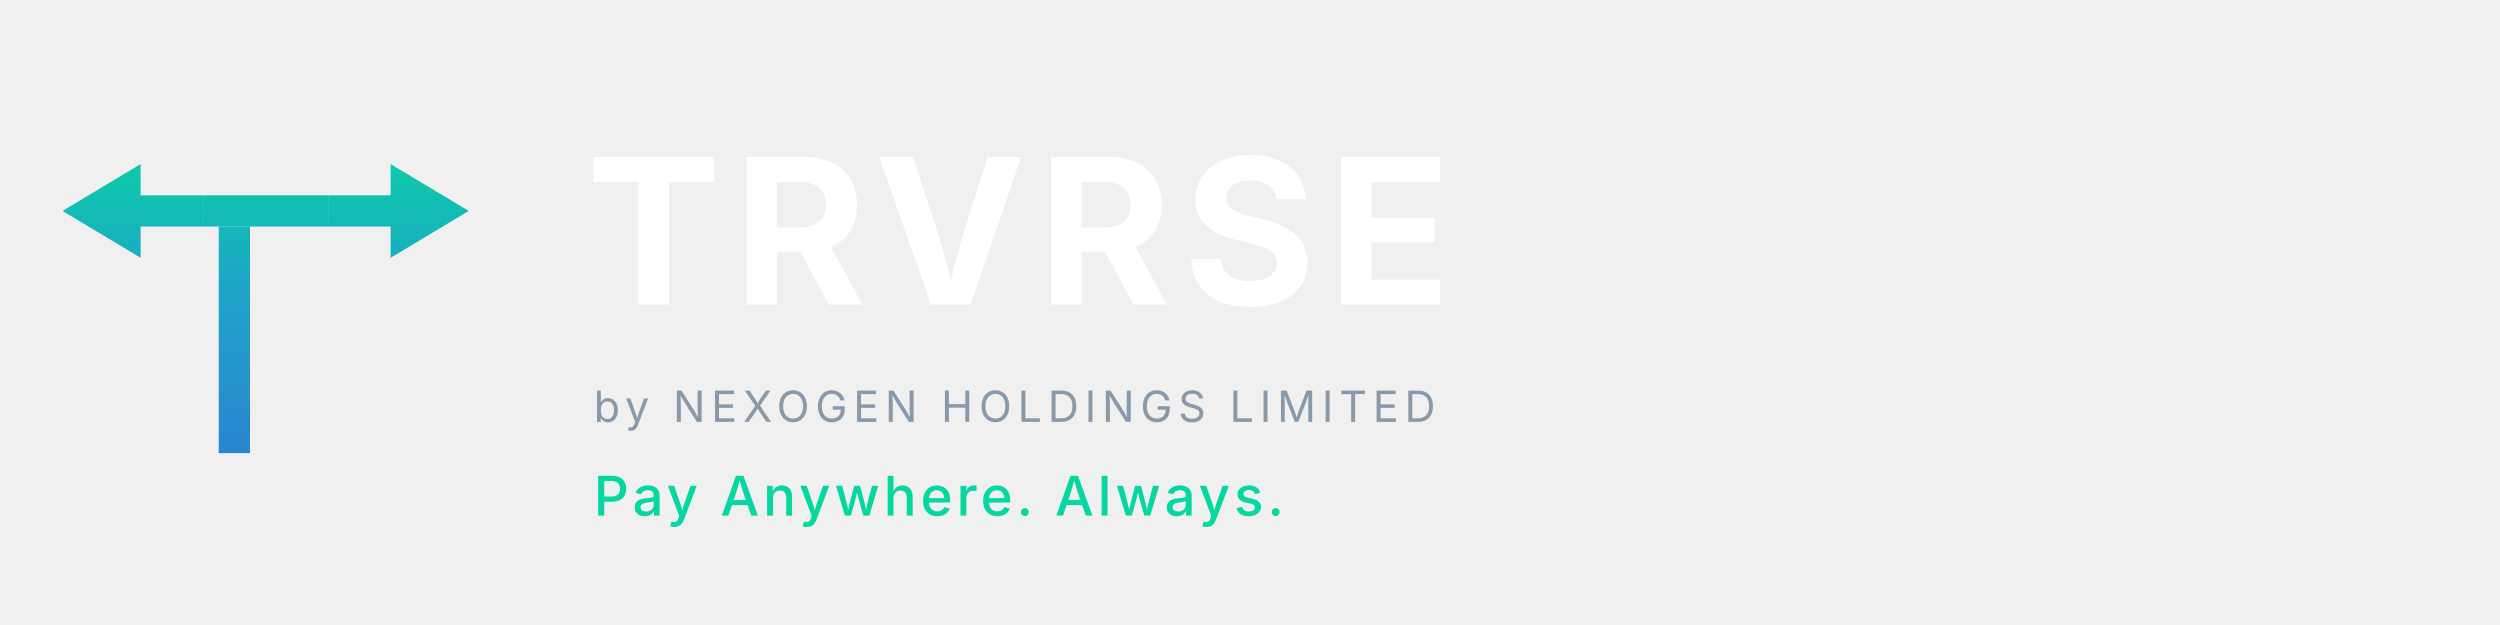
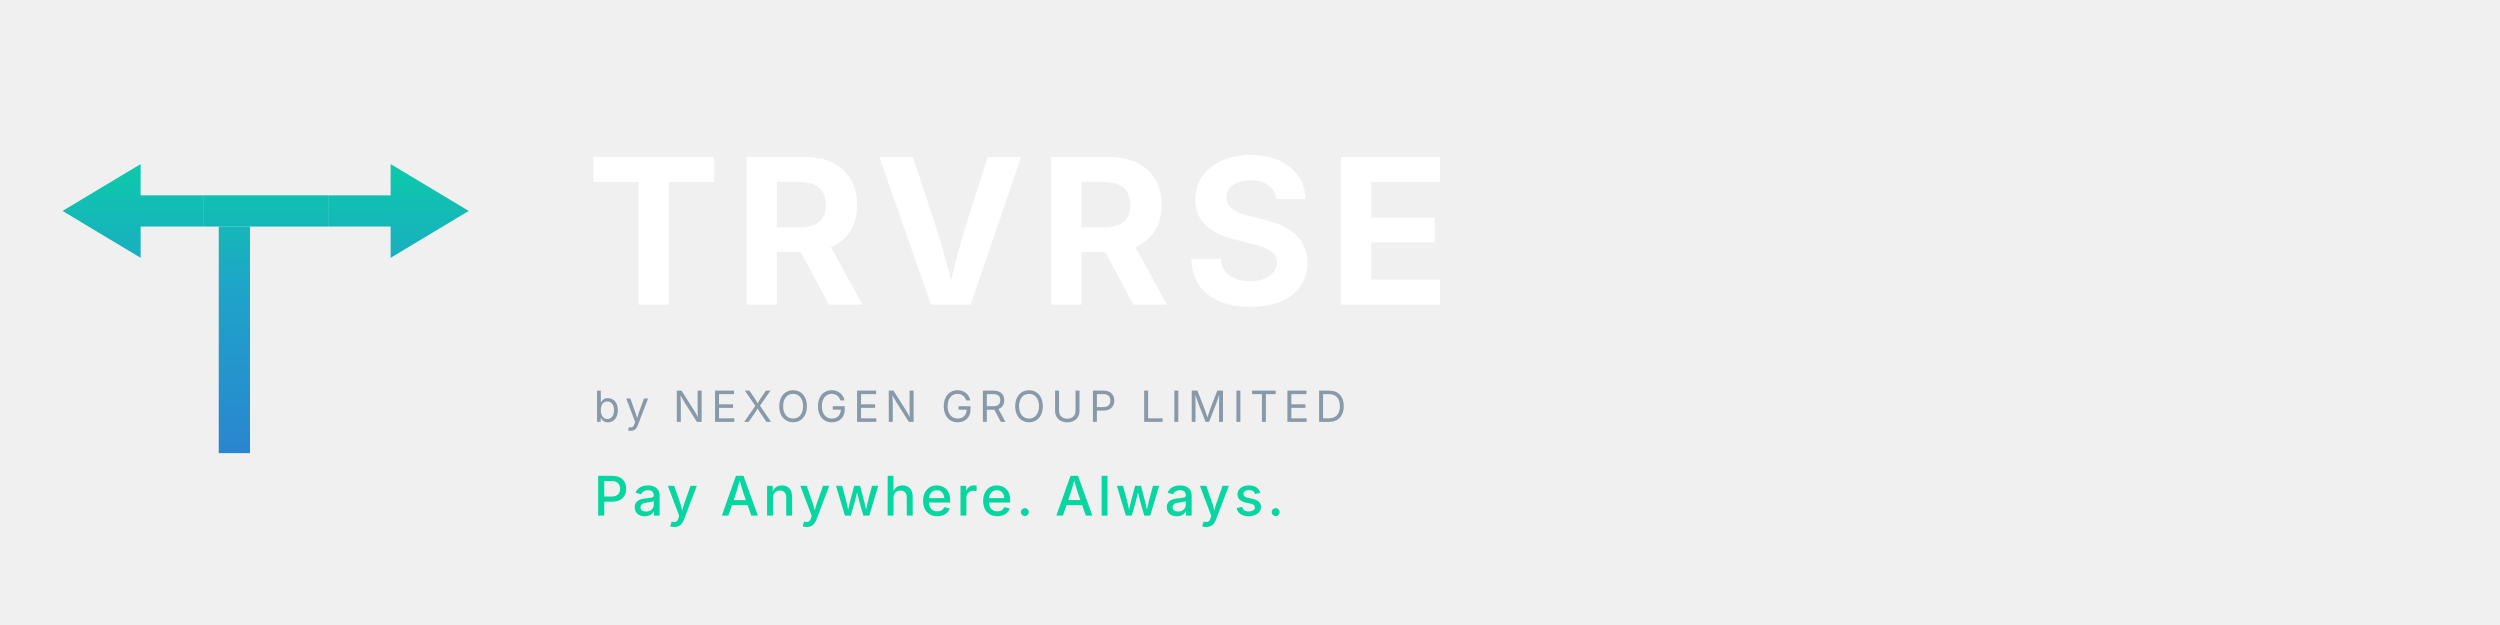
- <svg xmlns="http://www.w3.org/2000/svg" viewBox="0 0 640 160" fill="none" role="img" aria-label="Trvrse by Nexogen Holdings Limited">
+ <svg xmlns="http://www.w3.org/2000/svg" viewBox="0 0 640 160" fill="none" role="img" aria-label="Trvrse by Nexogen Group Limited">
  <defs>
    <linearGradient id="traverseGrad" x1="60" y1="108" x2="60" y2="12" gradientUnits="userSpaceOnUse">
      <stop offset="0%" stop-color="#2D7DD2" />
      <stop offset="55%" stop-color="#1FA3C9" />
      <stop offset="100%" stop-color="#06D6A0" />
    </linearGradient>
  </defs>
  <g transform="translate(8 20) scale(1)">
    <g fill="url(#traverseGrad)">
      <path d="M8 34 L28 22 L28 30 L44 30 L44 38 L28 38 L28 46 Z" />
      <path d="M112 34 L92 22 L92 30 L76 30 L76 38 L92 38 L92 46 Z" />
      <path d="M44 30 H76 V38 H44 Z" />
      <path d="M48 38 H56 V96 H48 Z" />
      <path d="M64 38 H72 V78 C72 88 68 94 60 96 C68 94 72 88 72 78 V38 Z" />
    </g>
  </g>
  <text x="150" y="78" fill="#FFFFFF" font-family="Poppins, Inter, system-ui, sans-serif" font-size="52" font-weight="700" letter-spacing="3">TRVRSE</text>
-   <text x="152" y="108" fill="#8899AA" font-family="Poppins, Inter, system-ui, sans-serif" font-size="11" font-weight="400" letter-spacing="1.5">by NEXOGEN HOLDINGS LIMITED</text>
+   <text x="152" y="108" fill="#8899AA" font-family="Poppins, Inter, system-ui, sans-serif" font-size="11" font-weight="400" letter-spacing="1.5">by NEXOGEN GROUP LIMITED</text>
  <text x="152" y="132" fill="#06D6A0" font-family="Poppins, Inter, system-ui, sans-serif" font-size="14" font-weight="500" letter-spacing="1">Pay Anywhere. Always.</text>
</svg>
